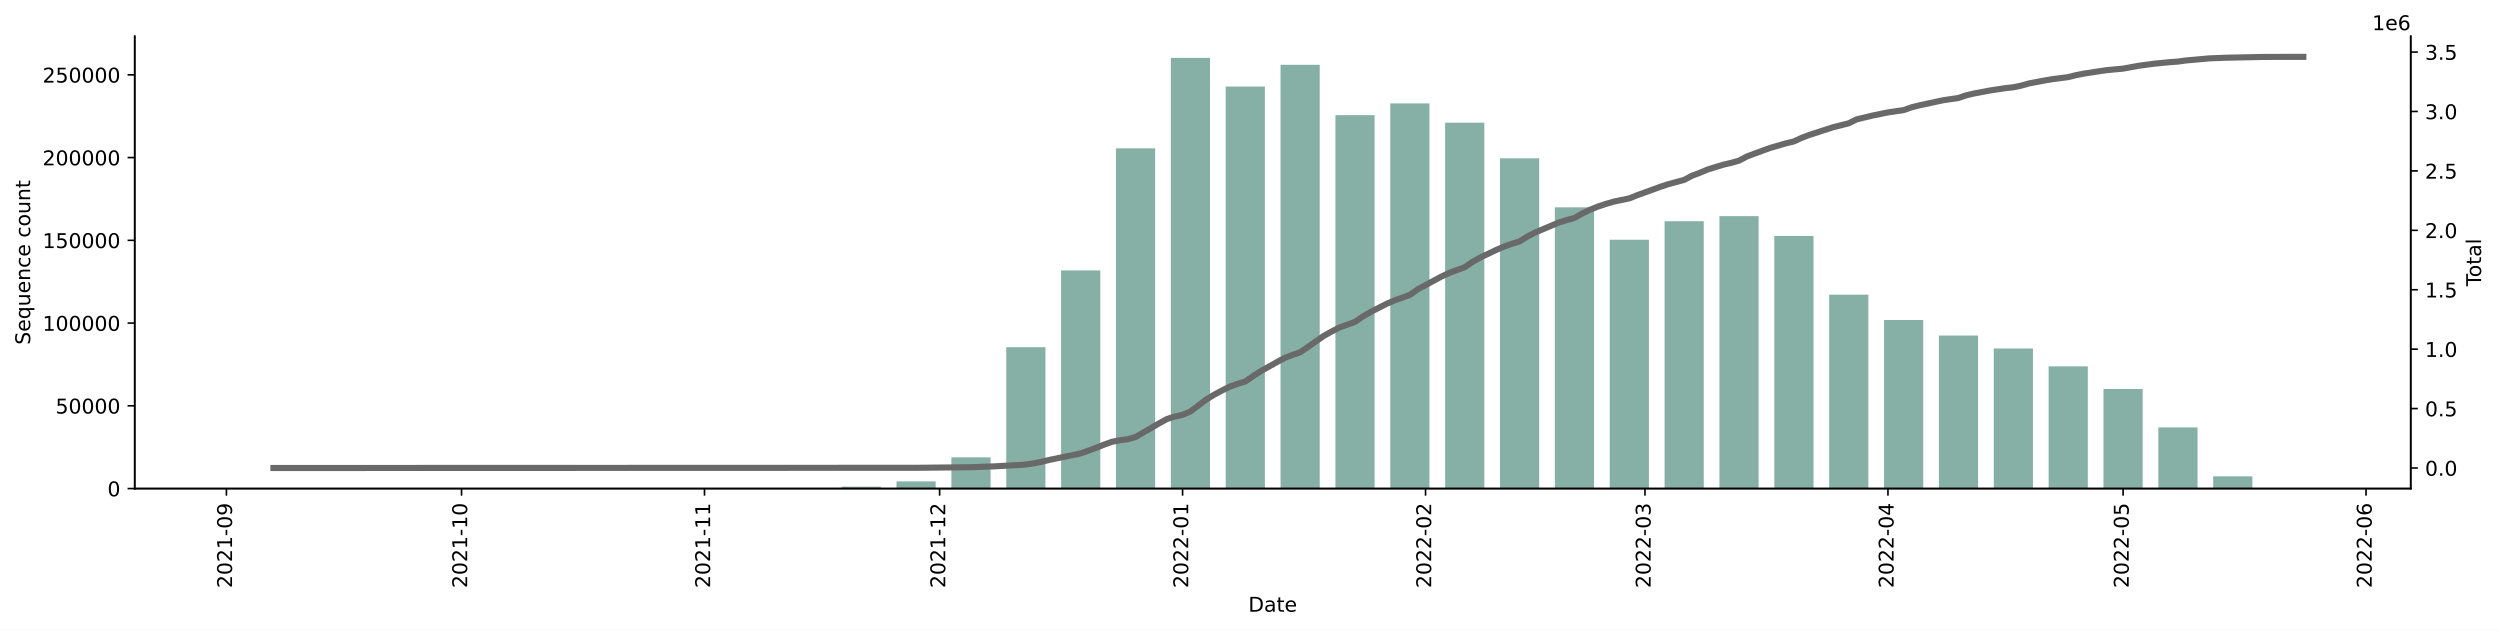
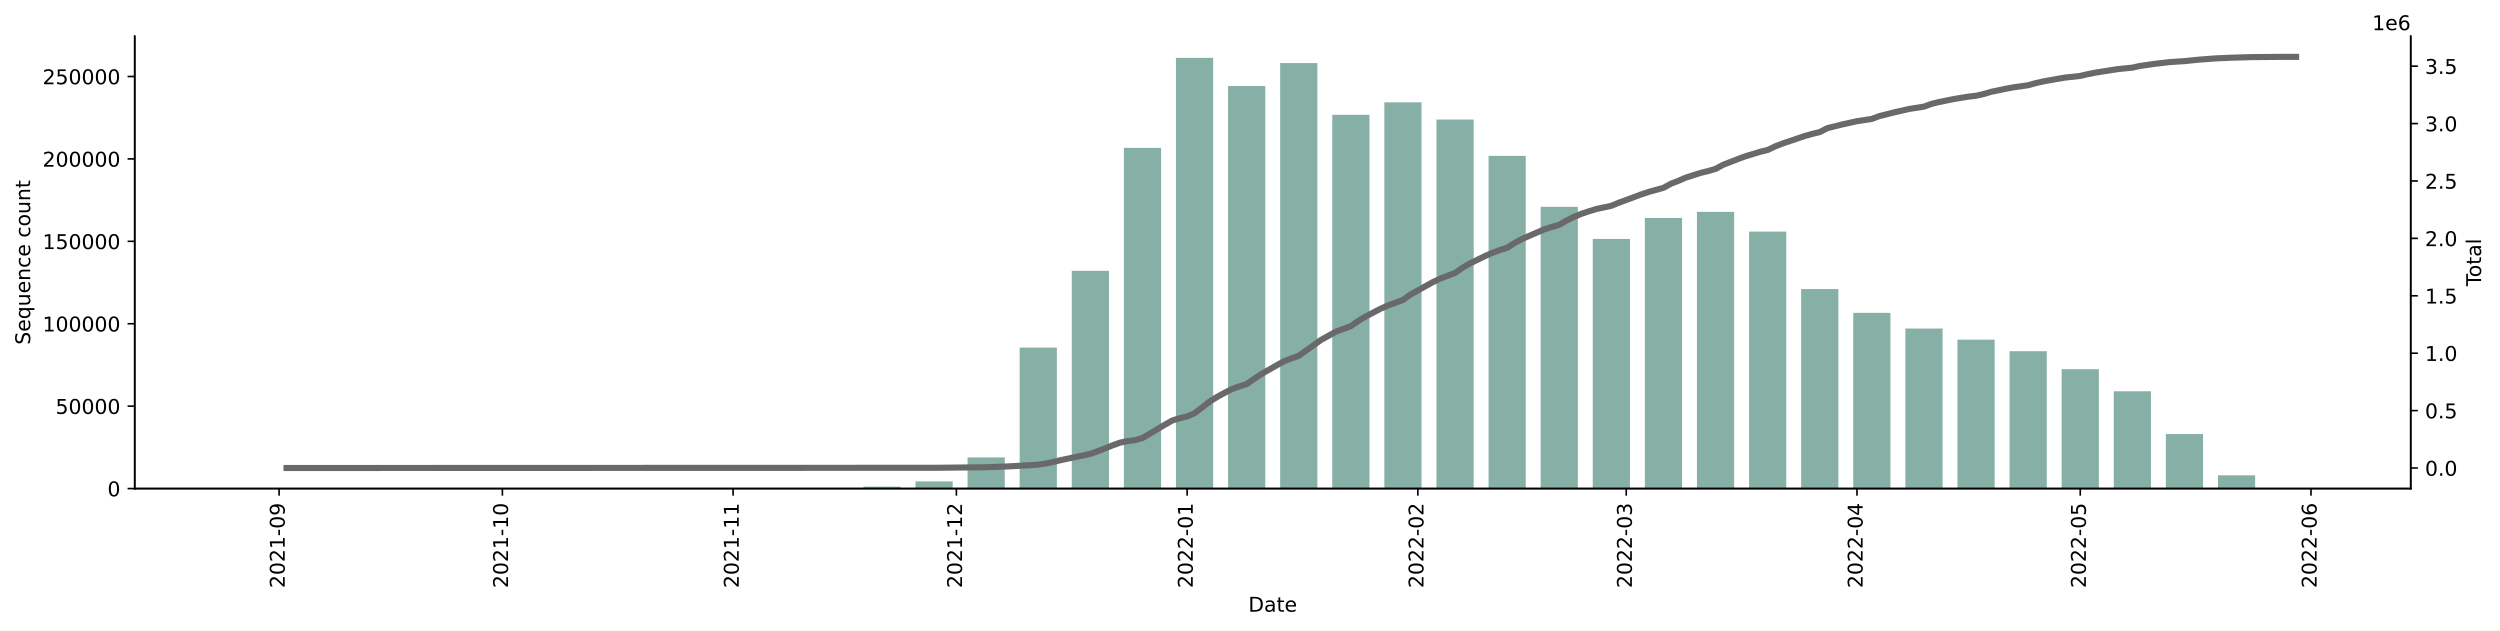
<svg xmlns="http://www.w3.org/2000/svg" xmlns:xlink="http://www.w3.org/1999/xlink" width="1225.834pt" height="309.219pt" viewBox="0 0 1225.834 309.219" version="1.1">
  <defs>
    <style type="text/css">*{stroke-linejoin: round; stroke-linecap: butt}</style>
  </defs>
  <g id="figure_1">
    <g id="patch_1">
      <path d="M 0 309.219  L 1225.834 309.219  L 1225.834 0  L 0 0  z " style="fill: #ffffff" />
    </g>
    <g id="axes_1">
      <g id="patch_2">
        <path d="M 66.053 239.558  L 1182.053 239.558  L 1182.053 17.798  L 66.053 17.798  z " style="fill: #ffffff" />
      </g>
      <g id="patch_3">
-         <path d="M 116.78 239.558  L 135.995 239.558  L 135.995 239.556  L 116.78 239.556  z " clip-path="url(#p77f3c1eb3a)" style="fill: #86b0a6" />
+         <path d="M 116.78 239.558  L 135.028 239.558  L 135.028 239.558  L 116.78 239.558  z " clip-path="url(#pc9164a2776)" style="fill: #86b0a6" />
      </g>
      <g id="patch_4">
-         <path d="M 143.681 239.558  L 162.896 239.558  L 162.896 239.556  L 143.681 239.556  z " clip-path="url(#p77f3c1eb3a)" style="fill: #86b0a6" />
+         <path d="M 142.327 239.558  L 160.574 239.558  L 160.574 239.555  L 142.327 239.555  z " clip-path="url(#pc9164a2776)" style="fill: #86b0a6" />
      </g>
      <g id="patch_5">
-         <path d="M 170.582 239.558  L 189.797 239.558  L 189.797 239.558  L 170.582 239.558  z " clip-path="url(#p77f3c1eb3a)" style="fill: #86b0a6" />
+         <path d="M 167.873 239.558  L 186.12 239.558  L 186.12 239.554  L 167.873 239.554  z " clip-path="url(#pc9164a2776)" style="fill: #86b0a6" />
      </g>
      <g id="patch_6">
-         <path d="M 197.483 239.558  L 216.698 239.558  L 216.698 239.534  L 197.483 239.534  z " clip-path="url(#p77f3c1eb3a)" style="fill: #86b0a6" />
+         <path d="M 193.419 239.558  L 211.666 239.558  L 211.666 239.557  L 193.419 239.557  z " clip-path="url(#pc9164a2776)" style="fill: #86b0a6" />
      </g>
      <g id="patch_7">
-         <path d="M 224.384 239.558  L 243.599 239.558  L 243.599 239.552  L 224.384 239.552  z " clip-path="url(#p77f3c1eb3a)" style="fill: #86b0a6" />
+         <path d="M 218.965 239.558  L 237.212 239.558  L 237.212 239.533  L 218.965 239.533  z " clip-path="url(#pc9164a2776)" style="fill: #86b0a6" />
      </g>
      <g id="patch_8">
-         <path d="M 251.285 239.558  L 270.499 239.558  L 270.499 239.55  L 251.285 239.55  z " clip-path="url(#p77f3c1eb3a)" style="fill: #86b0a6" />
+         <path d="M 244.511 239.558  L 262.758 239.558  L 262.758 239.551  L 244.511 239.551  z " clip-path="url(#pc9164a2776)" style="fill: #86b0a6" />
      </g>
      <g id="patch_9">
-         <path d="M 278.185 239.558  L 297.4 239.558  L 297.4 239.553  L 278.185 239.553  z " clip-path="url(#p77f3c1eb3a)" style="fill: #86b0a6" />
+         <path d="M 270.057 239.558  L 288.304 239.558  L 288.304 239.549  L 270.057 239.549  z " clip-path="url(#pc9164a2776)" style="fill: #86b0a6" />
      </g>
      <g id="patch_10">
-         <path d="M 305.086 239.558  L 324.301 239.558  L 324.301 239.549  L 305.086 239.549  z " clip-path="url(#p77f3c1eb3a)" style="fill: #86b0a6" />
+         <path d="M 295.603 239.558  L 313.85 239.558  L 313.85 239.551  L 295.603 239.551  z " clip-path="url(#pc9164a2776)" style="fill: #86b0a6" />
      </g>
      <g id="patch_11">
-         <path d="M 331.987 239.558  L 351.202 239.558  L 351.202 239.55  L 331.987 239.55  z " clip-path="url(#p77f3c1eb3a)" style="fill: #86b0a6" />
+         <path d="M 321.149 239.558  L 339.396 239.558  L 339.396 239.547  L 321.149 239.547  z " clip-path="url(#pc9164a2776)" style="fill: #86b0a6" />
      </g>
      <g id="patch_12">
-         <path d="M 358.888 239.558  L 378.103 239.558  L 378.103 239.53  L 358.888 239.53  z " clip-path="url(#p77f3c1eb3a)" style="fill: #86b0a6" />
+         <path d="M 346.695 239.558  L 364.943 239.558  L 364.943 239.548  L 346.695 239.548  z " clip-path="url(#pc9164a2776)" style="fill: #86b0a6" />
      </g>
      <g id="patch_13">
-         <path d="M 385.789 239.558  L 405.004 239.558  L 405.004 239.336  L 385.789 239.336  z " clip-path="url(#p77f3c1eb3a)" style="fill: #86b0a6" />
+         <path d="M 372.241 239.558  L 390.489 239.558  L 390.489 239.525  L 372.241 239.525  z " clip-path="url(#pc9164a2776)" style="fill: #86b0a6" />
      </g>
      <g id="patch_14">
-         <path d="M 412.689 239.558  L 431.904 239.558  L 431.904 238.638  L 412.689 238.638  z " clip-path="url(#p77f3c1eb3a)" style="fill: #86b0a6" />
+         <path d="M 397.788 239.558  L 416.035 239.558  L 416.035 239.331  L 397.788 239.331  z " clip-path="url(#pc9164a2776)" style="fill: #86b0a6" />
      </g>
      <g id="patch_15">
-         <path d="M 439.59 239.558  L 458.805 239.558  L 458.805 236.048  L 439.59 236.048  z " clip-path="url(#p77f3c1eb3a)" style="fill: #86b0a6" />
+         <path d="M 423.334 239.558  L 441.581 239.558  L 441.581 238.636  L 423.334 238.636  z " clip-path="url(#pc9164a2776)" style="fill: #86b0a6" />
      </g>
      <g id="patch_16">
-         <path d="M 466.491 239.558  L 485.706 239.558  L 485.706 224.25  L 466.491 224.25  z " clip-path="url(#p77f3c1eb3a)" style="fill: #86b0a6" />
+         <path d="M 448.88 239.558  L 467.127 239.558  L 467.127 236.039  L 448.88 236.039  z " clip-path="url(#pc9164a2776)" style="fill: #86b0a6" />
      </g>
      <g id="patch_17">
-         <path d="M 493.392 239.558  L 512.607 239.558  L 512.607 170.257  L 493.392 170.257  z " clip-path="url(#p77f3c1eb3a)" style="fill: #86b0a6" />
+         <path d="M 474.426 239.558  L 492.673 239.558  L 492.673 224.282  L 474.426 224.282  z " clip-path="url(#pc9164a2776)" style="fill: #86b0a6" />
      </g>
      <g id="patch_18">
-         <path d="M 520.293 239.558  L 539.508 239.558  L 539.508 132.583  L 520.293 132.583  z " clip-path="url(#p77f3c1eb3a)" style="fill: #86b0a6" />
+         <path d="M 499.972 239.558  L 518.219 239.558  L 518.219 170.431  L 499.972 170.431  z " clip-path="url(#pc9164a2776)" style="fill: #86b0a6" />
      </g>
      <g id="patch_19">
-         <path d="M 547.194 239.558  L 566.408 239.558  L 566.408 72.739  L 547.194 72.739  z " clip-path="url(#p77f3c1eb3a)" style="fill: #86b0a6" />
+         <path d="M 525.518 239.558  L 543.765 239.558  L 543.765 132.783  L 525.518 132.783  z " clip-path="url(#pc9164a2776)" style="fill: #86b0a6" />
      </g>
      <g id="patch_20">
-         <path d="M 574.094 239.558  L 593.309 239.558  L 593.309 28.358  L 574.094 28.358  z " clip-path="url(#p77f3c1eb3a)" style="fill: #86b0a6" />
+         <path d="M 551.064 239.558  L 569.311 239.558  L 569.311 72.494  L 551.064 72.494  z " clip-path="url(#pc9164a2776)" style="fill: #86b0a6" />
      </g>
      <g id="patch_21">
-         <path d="M 600.995 239.558  L 620.21 239.558  L 620.21 42.427  L 600.995 42.427  z " clip-path="url(#p77f3c1eb3a)" style="fill: #86b0a6" />
+         <path d="M 576.61 239.558  L 594.858 239.558  L 594.858 28.358  L 576.61 28.358  z " clip-path="url(#pc9164a2776)" style="fill: #86b0a6" />
      </g>
      <g id="patch_22">
-         <path d="M 627.896 239.558  L 647.111 239.558  L 647.111 31.768  L 627.896 31.768  z " clip-path="url(#p77f3c1eb3a)" style="fill: #86b0a6" />
+         <path d="M 602.156 239.558  L 620.404 239.558  L 620.404 42.191  L 602.156 42.191  z " clip-path="url(#pc9164a2776)" style="fill: #86b0a6" />
      </g>
      <g id="patch_23">
-         <path d="M 654.797 239.558  L 674.012 239.558  L 674.012 56.467  L 654.797 56.467  z " clip-path="url(#p77f3c1eb3a)" style="fill: #86b0a6" />
+         <path d="M 627.703 239.558  L 645.95 239.558  L 645.95 30.922  L 627.703 30.922  z " clip-path="url(#pc9164a2776)" style="fill: #86b0a6" />
      </g>
      <g id="patch_24">
-         <path d="M 681.698 239.558  L 700.913 239.558  L 700.913 50.694  L 681.698 50.694  z " clip-path="url(#p77f3c1eb3a)" style="fill: #86b0a6" />
+         <path d="M 653.249 239.558  L 671.496 239.558  L 671.496 56.303  L 653.249 56.303  z " clip-path="url(#pc9164a2776)" style="fill: #86b0a6" />
      </g>
      <g id="patch_25">
-         <path d="M 708.599 239.558  L 727.813 239.558  L 727.813 60.148  L 708.599 60.148  z " clip-path="url(#p77f3c1eb3a)" style="fill: #86b0a6" />
+         <path d="M 678.795 239.558  L 697.042 239.558  L 697.042 50.167  L 678.795 50.167  z " clip-path="url(#pc9164a2776)" style="fill: #86b0a6" />
      </g>
      <g id="patch_26">
-         <path d="M 735.499 239.558  L 754.714 239.558  L 754.714 77.631  L 735.499 77.631  z " clip-path="url(#p77f3c1eb3a)" style="fill: #86b0a6" />
+         <path d="M 704.341 239.558  L 722.588 239.558  L 722.588 58.603  L 704.341 58.603  z " clip-path="url(#pc9164a2776)" style="fill: #86b0a6" />
      </g>
      <g id="patch_27">
-         <path d="M 762.4 239.558  L 781.615 239.558  L 781.615 101.651  L 762.4 101.651  z " clip-path="url(#p77f3c1eb3a)" style="fill: #86b0a6" />
+         <path d="M 729.887 239.558  L 748.134 239.558  L 748.134 76.419  L 729.887 76.419  z " clip-path="url(#pc9164a2776)" style="fill: #86b0a6" />
      </g>
      <g id="patch_28">
-         <path d="M 789.301 239.558  L 808.516 239.558  L 808.516 117.566  L 789.301 117.566  z " clip-path="url(#p77f3c1eb3a)" style="fill: #86b0a6" />
+         <path d="M 755.433 239.558  L 773.68 239.558  L 773.68 101.411  L 755.433 101.411  z " clip-path="url(#pc9164a2776)" style="fill: #86b0a6" />
      </g>
      <g id="patch_29">
-         <path d="M 816.202 239.558  L 835.417 239.558  L 835.417 108.467  L 816.202 108.467  z " clip-path="url(#p77f3c1eb3a)" style="fill: #86b0a6" />
+         <path d="M 780.979 239.558  L 799.226 239.558  L 799.226 117.172  L 780.979 117.172  z " clip-path="url(#pc9164a2776)" style="fill: #86b0a6" />
      </g>
      <g id="patch_30">
-         <path d="M 843.103 239.558  L 862.318 239.558  L 862.318 105.971  L 843.103 105.971  z " clip-path="url(#p77f3c1eb3a)" style="fill: #86b0a6" />
+         <path d="M 806.525 239.558  L 824.773 239.558  L 824.773 106.863  L 806.525 106.863  z " clip-path="url(#pc9164a2776)" style="fill: #86b0a6" />
      </g>
      <g id="patch_31">
-         <path d="M 870.004 239.558  L 889.218 239.558  L 889.218 115.687  L 870.004 115.687  z " clip-path="url(#p77f3c1eb3a)" style="fill: #86b0a6" />
+         <path d="M 832.071 239.558  L 850.319 239.558  L 850.319 103.892  L 832.071 103.892  z " clip-path="url(#pc9164a2776)" style="fill: #86b0a6" />
      </g>
      <g id="patch_32">
-         <path d="M 896.904 239.558  L 916.119 239.558  L 916.119 144.492  L 896.904 144.492  z " clip-path="url(#p77f3c1eb3a)" style="fill: #86b0a6" />
+         <path d="M 857.618 239.558  L 875.865 239.558  L 875.865 113.57  L 857.618 113.57  z " clip-path="url(#pc9164a2776)" style="fill: #86b0a6" />
      </g>
      <g id="patch_33">
-         <path d="M 923.805 239.558  L 943.02 239.558  L 943.02 156.912  L 923.805 156.912  z " clip-path="url(#p77f3c1eb3a)" style="fill: #86b0a6" />
+         <path d="M 883.164 239.558  L 901.411 239.558  L 901.411 141.753  L 883.164 141.753  z " clip-path="url(#pc9164a2776)" style="fill: #86b0a6" />
      </g>
      <g id="patch_34">
-         <path d="M 950.706 239.558  L 969.921 239.558  L 969.921 164.523  L 950.706 164.523  z " clip-path="url(#p77f3c1eb3a)" style="fill: #86b0a6" />
+         <path d="M 908.71 239.558  L 926.957 239.558  L 926.957 153.403  L 908.71 153.403  z " clip-path="url(#pc9164a2776)" style="fill: #86b0a6" />
      </g>
      <g id="patch_35">
-         <path d="M 977.607 239.558  L 996.822 239.558  L 996.822 170.872  L 977.607 170.872  z " clip-path="url(#p77f3c1eb3a)" style="fill: #86b0a6" />
+         <path d="M 934.256 239.558  L 952.503 239.558  L 952.503 161.078  L 934.256 161.078  z " clip-path="url(#pc9164a2776)" style="fill: #86b0a6" />
      </g>
      <g id="patch_36">
-         <path d="M 1004.508 239.558  L 1023.723 239.558  L 1023.723 179.636  L 1004.508 179.636  z " clip-path="url(#p77f3c1eb3a)" style="fill: #86b0a6" />
+         <path d="M 959.802 239.558  L 978.049 239.558  L 978.049 166.566  L 959.802 166.566  z " clip-path="url(#pc9164a2776)" style="fill: #86b0a6" />
      </g>
      <g id="patch_37">
-         <path d="M 1031.408 239.558  L 1050.623 239.558  L 1050.623 190.742  L 1031.408 190.742  z " clip-path="url(#p77f3c1eb3a)" style="fill: #86b0a6" />
+         <path d="M 985.348 239.558  L 1003.595 239.558  L 1003.595 172.191  L 985.348 172.191  z " clip-path="url(#pc9164a2776)" style="fill: #86b0a6" />
      </g>
      <g id="patch_38">
-         <path d="M 1058.309 239.558  L 1077.524 239.558  L 1077.524 209.557  L 1058.309 209.557  z " clip-path="url(#p77f3c1eb3a)" style="fill: #86b0a6" />
+         <path d="M 1010.894 239.558  L 1029.141 239.558  L 1029.141 181.035  L 1010.894 181.035  z " clip-path="url(#pc9164a2776)" style="fill: #86b0a6" />
      </g>
      <g id="patch_39">
-         <path d="M 1085.21 239.558  L 1104.425 239.558  L 1104.425 233.551  L 1085.21 233.551  z " clip-path="url(#p77f3c1eb3a)" style="fill: #86b0a6" />
+         <path d="M 1036.44 239.558  L 1054.688 239.558  L 1054.688 191.843  L 1036.44 191.843  z " clip-path="url(#pc9164a2776)" style="fill: #86b0a6" />
      </g>
      <g id="patch_40">
-         <path d="M 1112.111 239.558  L 1131.326 239.558  L 1131.326 239.488  L 1112.111 239.488  z " clip-path="url(#p77f3c1eb3a)" style="fill: #86b0a6" />
+         <path d="M 1061.986 239.558  L 1080.234 239.558  L 1080.234 212.85  L 1061.986 212.85  z " clip-path="url(#pc9164a2776)" style="fill: #86b0a6" />
+       </g>
+       <g id="patch_41">
+         <path d="M 1087.533 239.558  L 1105.78 239.558  L 1105.78 233.069  L 1087.533 233.069  z " clip-path="url(#pc9164a2776)" style="fill: #86b0a6" />
+       </g>
+       <g id="patch_42">
+         <path d="M 1113.079 239.558  L 1131.326 239.558  L 1131.326 239.495  L 1113.079 239.495  z " clip-path="url(#pc9164a2776)" style="fill: #86b0a6" />
      </g>
      <g id="matplotlib.axis_1">
        <g id="xtick_1">
          <g id="line2d_1">
            <defs>
-               <path id="m1b3a800f97" d="M 0 0  L 0 3.5  " style="stroke: #000000; stroke-width: 0.8" />
+               <path id="mad1e5b3698" d="M 0 0  L 0 3.5  " style="stroke: #000000; stroke-width: 0.8" />
            </defs>
            <g>
-               <use xlink:href="#m1b3a800f97" x="111.016" y="239.558" style="stroke: #000000; stroke-width: 0.8" />
+               <use xlink:href="#mad1e5b3698" x="136.852" y="239.558" style="stroke: #000000; stroke-width: 0.8" />
            </g>
          </g>
          <g id="text_1">
-             <g transform="translate(113.7753 288.3413)rotate(-90)scale(0.1 -0.1)">
+             <g transform="translate(139.6117 288.3413)rotate(-90)scale(0.1 -0.1)">
              <defs>
                <path id="DejaVuSans-32" d="M 1228 531  L 3431 531  L 3431 0  L 469 0  L 469 531  Q 828 903 1448 1529  Q 2069 2156 2228 2338  Q 2531 2678 2651 2914  Q 2772 3150 2772 3378  Q 2772 3750 2511 3984  Q 2250 4219 1831 4219  Q 1534 4219 1204 4116  Q 875 4013 500 3803  L 500 4441  Q 881 4594 1212 4672  Q 1544 4750 1819 4750  Q 2544 4750 2975 4387  Q 3406 4025 3406 3419  Q 3406 3131 3298 2873  Q 3191 2616 2906 2266  Q 2828 2175 2409 1742  Q 1991 1309 1228 531  z " transform="scale(0.015625)" />
                <path id="DejaVuSans-30" d="M 2034 4250  Q 1547 4250 1301 3770  Q 1056 3291 1056 2328  Q 1056 1369 1301 889  Q 1547 409 2034 409  Q 2525 409 2770 889  Q 3016 1369 3016 2328  Q 3016 3291 2770 3770  Q 2525 4250 2034 4250  z M 2034 4750  Q 2819 4750 3233 4129  Q 3647 3509 3647 2328  Q 3647 1150 3233 529  Q 2819 -91 2034 -91  Q 1250 -91 836 529  Q 422 1150 422 2328  Q 422 3509 836 4129  Q 1250 4750 2034 4750  z " transform="scale(0.015625)" />
                <path id="DejaVuSans-31" d="M 794 531  L 1825 531  L 1825 4091  L 703 3866  L 703 4441  L 1819 4666  L 2450 4666  L 2450 531  L 3481 531  L 3481 0  L 794 0  L 794 531  z " transform="scale(0.015625)" />
                <path id="DejaVuSans-2d" d="M 313 2009  L 1997 2009  L 1997 1497  L 313 1497  L 313 2009  z " transform="scale(0.015625)" />
                <path id="DejaVuSans-39" d="M 703 97  L 703 672  Q 941 559 1184 500  Q 1428 441 1663 441  Q 2288 441 2617 861  Q 2947 1281 2994 2138  Q 2813 1869 2534 1725  Q 2256 1581 1919 1581  Q 1219 1581 811 2004  Q 403 2428 403 3163  Q 403 3881 828 4315  Q 1253 4750 1959 4750  Q 2769 4750 3195 4129  Q 3622 3509 3622 2328  Q 3622 1225 3098 567  Q 2575 -91 1691 -91  Q 1453 -91 1209 -44  Q 966 3 703 97  z M 1959 2075  Q 2384 2075 2632 2365  Q 2881 2656 2881 3163  Q 2881 3666 2632 3958  Q 2384 4250 1959 4250  Q 1534 4250 1286 3958  Q 1038 3666 1038 3163  Q 1038 2656 1286 2365  Q 1534 2075 1959 2075  z " transform="scale(0.015625)" />
              </defs>
              <use xlink:href="#DejaVuSans-32" />
              <use xlink:href="#DejaVuSans-30" x="63.623" />
              <use xlink:href="#DejaVuSans-32" x="127.246" />
              <use xlink:href="#DejaVuSans-31" x="190.869" />
              <use xlink:href="#DejaVuSans-2d" x="254.492" />
              <use xlink:href="#DejaVuSans-30" x="290.576" />
              <use xlink:href="#DejaVuSans-39" x="354.199" />
            </g>
          </g>
        </g>
        <g id="xtick_2">
          <g id="line2d_2">
            <g>
-               <use xlink:href="#m1b3a800f97" x="226.305" y="239.558" style="stroke: #000000; stroke-width: 0.8" />
+               <use xlink:href="#mad1e5b3698" x="246.336" y="239.558" style="stroke: #000000; stroke-width: 0.8" />
            </g>
          </g>
          <g id="text_2">
-             <g transform="translate(229.0646 288.3413)rotate(-90)scale(0.1 -0.1)">
+             <g transform="translate(249.095 288.3413)rotate(-90)scale(0.1 -0.1)">
              <use xlink:href="#DejaVuSans-32" />
              <use xlink:href="#DejaVuSans-30" x="63.623" />
              <use xlink:href="#DejaVuSans-32" x="127.246" />
              <use xlink:href="#DejaVuSans-31" x="190.869" />
              <use xlink:href="#DejaVuSans-2d" x="254.492" />
              <use xlink:href="#DejaVuSans-31" x="290.576" />
              <use xlink:href="#DejaVuSans-30" x="354.199" />
            </g>
          </g>
        </g>
        <g id="xtick_3">
          <g id="line2d_3">
            <g>
-               <use xlink:href="#m1b3a800f97" x="345.437" y="239.558" style="stroke: #000000; stroke-width: 0.8" />
+               <use xlink:href="#mad1e5b3698" x="359.468" y="239.558" style="stroke: #000000; stroke-width: 0.8" />
            </g>
          </g>
          <g id="text_3">
-             <g transform="translate(348.1968 288.3413)rotate(-90)scale(0.1 -0.1)">
+             <g transform="translate(362.2278 288.3413)rotate(-90)scale(0.1 -0.1)">
              <use xlink:href="#DejaVuSans-32" />
              <use xlink:href="#DejaVuSans-30" x="63.623" />
              <use xlink:href="#DejaVuSans-32" x="127.246" />
              <use xlink:href="#DejaVuSans-31" x="190.869" />
              <use xlink:href="#DejaVuSans-2d" x="254.492" />
              <use xlink:href="#DejaVuSans-31" x="290.576" />
              <use xlink:href="#DejaVuSans-31" x="354.199" />
            </g>
          </g>
        </g>
        <g id="xtick_4">
          <g id="line2d_4">
            <g>
-               <use xlink:href="#m1b3a800f97" x="460.727" y="239.558" style="stroke: #000000; stroke-width: 0.8" />
+               <use xlink:href="#mad1e5b3698" x="468.952" y="239.558" style="stroke: #000000; stroke-width: 0.8" />
            </g>
          </g>
          <g id="text_4">
-             <g transform="translate(463.4861 288.3413)rotate(-90)scale(0.1 -0.1)">
+             <g transform="translate(471.7111 288.3413)rotate(-90)scale(0.1 -0.1)">
              <use xlink:href="#DejaVuSans-32" />
              <use xlink:href="#DejaVuSans-30" x="63.623" />
              <use xlink:href="#DejaVuSans-32" x="127.246" />
              <use xlink:href="#DejaVuSans-31" x="190.869" />
              <use xlink:href="#DejaVuSans-2d" x="254.492" />
              <use xlink:href="#DejaVuSans-31" x="290.576" />
              <use xlink:href="#DejaVuSans-32" x="354.199" />
            </g>
          </g>
        </g>
        <g id="xtick_5">
          <g id="line2d_5">
            <g>
-               <use xlink:href="#m1b3a800f97" x="579.859" y="239.558" style="stroke: #000000; stroke-width: 0.8" />
+               <use xlink:href="#mad1e5b3698" x="582.085" y="239.558" style="stroke: #000000; stroke-width: 0.8" />
            </g>
          </g>
          <g id="text_5">
-             <g transform="translate(582.6183 288.3413)rotate(-90)scale(0.1 -0.1)">
+             <g transform="translate(584.8439 288.3413)rotate(-90)scale(0.1 -0.1)">
              <use xlink:href="#DejaVuSans-32" />
              <use xlink:href="#DejaVuSans-30" x="63.623" />
              <use xlink:href="#DejaVuSans-32" x="127.246" />
              <use xlink:href="#DejaVuSans-32" x="190.869" />
              <use xlink:href="#DejaVuSans-2d" x="254.492" />
              <use xlink:href="#DejaVuSans-30" x="290.576" />
              <use xlink:href="#DejaVuSans-31" x="354.199" />
            </g>
          </g>
        </g>
        <g id="xtick_6">
          <g id="line2d_6">
            <g>
-               <use xlink:href="#m1b3a800f97" x="698.991" y="239.558" style="stroke: #000000; stroke-width: 0.8" />
+               <use xlink:href="#mad1e5b3698" x="695.217" y="239.558" style="stroke: #000000; stroke-width: 0.8" />
            </g>
          </g>
          <g id="text_6">
-             <g transform="translate(701.7505 288.3413)rotate(-90)scale(0.1 -0.1)">
+             <g transform="translate(697.9767 288.3413)rotate(-90)scale(0.1 -0.1)">
              <use xlink:href="#DejaVuSans-32" />
              <use xlink:href="#DejaVuSans-30" x="63.623" />
              <use xlink:href="#DejaVuSans-32" x="127.246" />
              <use xlink:href="#DejaVuSans-32" x="190.869" />
              <use xlink:href="#DejaVuSans-2d" x="254.492" />
              <use xlink:href="#DejaVuSans-30" x="290.576" />
              <use xlink:href="#DejaVuSans-32" x="354.199" />
            </g>
          </g>
        </g>
        <g id="xtick_7">
          <g id="line2d_7">
            <g>
-               <use xlink:href="#m1b3a800f97" x="806.594" y="239.558" style="stroke: #000000; stroke-width: 0.8" />
+               <use xlink:href="#mad1e5b3698" x="797.402" y="239.558" style="stroke: #000000; stroke-width: 0.8" />
            </g>
          </g>
          <g id="text_7">
-             <g transform="translate(809.3538 288.3413)rotate(-90)scale(0.1 -0.1)">
+             <g transform="translate(800.1611 288.3413)rotate(-90)scale(0.1 -0.1)">
              <defs>
                <path id="DejaVuSans-33" d="M 2597 2516  Q 3050 2419 3304 2112  Q 3559 1806 3559 1356  Q 3559 666 3084 287  Q 2609 -91 1734 -91  Q 1441 -91 1130 -33  Q 819 25 488 141  L 488 750  Q 750 597 1062 519  Q 1375 441 1716 441  Q 2309 441 2620 675  Q 2931 909 2931 1356  Q 2931 1769 2642 2001  Q 2353 2234 1838 2234  L 1294 2234  L 1294 2753  L 1863 2753  Q 2328 2753 2575 2939  Q 2822 3125 2822 3475  Q 2822 3834 2567 4026  Q 2313 4219 1838 4219  Q 1578 4219 1281 4162  Q 984 4106 628 3988  L 628 4550  Q 988 4650 1302 4700  Q 1616 4750 1894 4750  Q 2613 4750 3031 4423  Q 3450 4097 3450 3541  Q 3450 3153 3228 2886  Q 3006 2619 2597 2516  z " transform="scale(0.015625)" />
              </defs>
              <use xlink:href="#DejaVuSans-32" />
              <use xlink:href="#DejaVuSans-30" x="63.623" />
              <use xlink:href="#DejaVuSans-32" x="127.246" />
              <use xlink:href="#DejaVuSans-32" x="190.869" />
              <use xlink:href="#DejaVuSans-2d" x="254.492" />
              <use xlink:href="#DejaVuSans-30" x="290.576" />
              <use xlink:href="#DejaVuSans-33" x="354.199" />
            </g>
          </g>
        </g>
        <g id="xtick_8">
          <g id="line2d_8">
            <g>
-               <use xlink:href="#m1b3a800f97" x="925.727" y="239.558" style="stroke: #000000; stroke-width: 0.8" />
+               <use xlink:href="#mad1e5b3698" x="910.534" y="239.558" style="stroke: #000000; stroke-width: 0.8" />
            </g>
          </g>
          <g id="text_8">
-             <g transform="translate(928.4861 288.3413)rotate(-90)scale(0.1 -0.1)">
+             <g transform="translate(913.2939 288.3413)rotate(-90)scale(0.1 -0.1)">
              <defs>
                <path id="DejaVuSans-34" d="M 2419 4116  L 825 1625  L 2419 1625  L 2419 4116  z M 2253 4666  L 3047 4666  L 3047 1625  L 3713 1625  L 3713 1100  L 3047 1100  L 3047 0  L 2419 0  L 2419 1100  L 313 1100  L 313 1709  L 2253 4666  z " transform="scale(0.015625)" />
              </defs>
              <use xlink:href="#DejaVuSans-32" />
              <use xlink:href="#DejaVuSans-30" x="63.623" />
              <use xlink:href="#DejaVuSans-32" x="127.246" />
              <use xlink:href="#DejaVuSans-32" x="190.869" />
              <use xlink:href="#DejaVuSans-2d" x="254.492" />
              <use xlink:href="#DejaVuSans-30" x="290.576" />
              <use xlink:href="#DejaVuSans-34" x="354.199" />
            </g>
          </g>
        </g>
        <g id="xtick_9">
          <g id="line2d_9">
            <g>
-               <use xlink:href="#m1b3a800f97" x="1041.016" y="239.558" style="stroke: #000000; stroke-width: 0.8" />
+               <use xlink:href="#mad1e5b3698" x="1020.018" y="239.558" style="stroke: #000000; stroke-width: 0.8" />
            </g>
          </g>
          <g id="text_9">
-             <g transform="translate(1043.775 288.3413)rotate(-90)scale(0.1 -0.1)">
+             <g transform="translate(1022.777 288.3413)rotate(-90)scale(0.1 -0.1)">
              <defs>
                <path id="DejaVuSans-35" d="M 691 4666  L 3169 4666  L 3169 4134  L 1269 4134  L 1269 2991  Q 1406 3038 1543 3061  Q 1681 3084 1819 3084  Q 2600 3084 3056 2656  Q 3513 2228 3513 1497  Q 3513 744 3044 326  Q 2575 -91 1722 -91  Q 1428 -91 1123 -41  Q 819 9 494 109  L 494 744  Q 775 591 1075 516  Q 1375 441 1709 441  Q 2250 441 2565 725  Q 2881 1009 2881 1497  Q 2881 1984 2565 2268  Q 2250 2553 1709 2553  Q 1456 2553 1204 2497  Q 953 2441 691 2322  L 691 4666  z " transform="scale(0.015625)" />
              </defs>
              <use xlink:href="#DejaVuSans-32" />
              <use xlink:href="#DejaVuSans-30" x="63.623" />
              <use xlink:href="#DejaVuSans-32" x="127.246" />
              <use xlink:href="#DejaVuSans-32" x="190.869" />
              <use xlink:href="#DejaVuSans-2d" x="254.492" />
              <use xlink:href="#DejaVuSans-30" x="290.576" />
              <use xlink:href="#DejaVuSans-35" x="354.199" />
            </g>
          </g>
        </g>
        <g id="xtick_10">
          <g id="line2d_10">
            <g>
-               <use xlink:href="#m1b3a800f97" x="1160.148" y="239.558" style="stroke: #000000; stroke-width: 0.8" />
+               <use xlink:href="#mad1e5b3698" x="1133.151" y="239.558" style="stroke: #000000; stroke-width: 0.8" />
            </g>
          </g>
          <g id="text_10">
-             <g transform="translate(1162.908 288.3413)rotate(-90)scale(0.1 -0.1)">
+             <g transform="translate(1135.91 288.3413)rotate(-90)scale(0.1 -0.1)">
              <defs>
                <path id="DejaVuSans-36" d="M 2113 2584  Q 1688 2584 1439 2293  Q 1191 2003 1191 1497  Q 1191 994 1439 701  Q 1688 409 2113 409  Q 2538 409 2786 701  Q 3034 994 3034 1497  Q 3034 2003 2786 2293  Q 2538 2584 2113 2584  z M 3366 4563  L 3366 3988  Q 3128 4100 2886 4159  Q 2644 4219 2406 4219  Q 1781 4219 1451 3797  Q 1122 3375 1075 2522  Q 1259 2794 1537 2939  Q 1816 3084 2150 3084  Q 2853 3084 3261 2657  Q 3669 2231 3669 1497  Q 3669 778 3244 343  Q 2819 -91 2113 -91  Q 1303 -91 875 529  Q 447 1150 447 2328  Q 447 3434 972 4092  Q 1497 4750 2381 4750  Q 2619 4750 2861 4703  Q 3103 4656 3366 4563  z " transform="scale(0.015625)" />
              </defs>
              <use xlink:href="#DejaVuSans-32" />
              <use xlink:href="#DejaVuSans-30" x="63.623" />
              <use xlink:href="#DejaVuSans-32" x="127.246" />
              <use xlink:href="#DejaVuSans-32" x="190.869" />
              <use xlink:href="#DejaVuSans-2d" x="254.492" />
              <use xlink:href="#DejaVuSans-30" x="290.576" />
              <use xlink:href="#DejaVuSans-36" x="354.199" />
            </g>
          </g>
        </g>
        <g id="text_11">
          <g transform="translate(612.1023 299.9397)scale(0.1 -0.1)">
            <defs>
              <path id="DejaVuSans-44" d="M 1259 4147  L 1259 519  L 2022 519  Q 2988 519 3436 956  Q 3884 1394 3884 2338  Q 3884 3275 3436 3711  Q 2988 4147 2022 4147  L 1259 4147  z M 628 4666  L 1925 4666  Q 3281 4666 3915 4102  Q 4550 3538 4550 2338  Q 4550 1131 3912 565  Q 3275 0 1925 0  L 628 0  L 628 4666  z " transform="scale(0.015625)" />
              <path id="DejaVuSans-61" d="M 2194 1759  Q 1497 1759 1228 1600  Q 959 1441 959 1056  Q 959 750 1161 570  Q 1363 391 1709 391  Q 2188 391 2477 730  Q 2766 1069 2766 1631  L 2766 1759  L 2194 1759  z M 3341 1997  L 3341 0  L 2766 0  L 2766 531  Q 2569 213 2275 61  Q 1981 -91 1556 -91  Q 1019 -91 701 211  Q 384 513 384 1019  Q 384 1609 779 1909  Q 1175 2209 1959 2209  L 2766 2209  L 2766 2266  Q 2766 2663 2505 2880  Q 2244 3097 1772 3097  Q 1472 3097 1187 3025  Q 903 2953 641 2809  L 641 3341  Q 956 3463 1253 3523  Q 1550 3584 1831 3584  Q 2591 3584 2966 3190  Q 3341 2797 3341 1997  z " transform="scale(0.015625)" />
              <path id="DejaVuSans-74" d="M 1172 4494  L 1172 3500  L 2356 3500  L 2356 3053  L 1172 3053  L 1172 1153  Q 1172 725 1289 603  Q 1406 481 1766 481  L 2356 481  L 2356 0  L 1766 0  Q 1100 0 847 248  Q 594 497 594 1153  L 594 3053  L 172 3053  L 172 3500  L 594 3500  L 594 4494  L 1172 4494  z " transform="scale(0.015625)" />
              <path id="DejaVuSans-65" d="M 3597 1894  L 3597 1613  L 953 1613  Q 991 1019 1311 708  Q 1631 397 2203 397  Q 2534 397 2845 478  Q 3156 559 3463 722  L 3463 178  Q 3153 47 2828 -22  Q 2503 -91 2169 -91  Q 1331 -91 842 396  Q 353 884 353 1716  Q 353 2575 817 3079  Q 1281 3584 2069 3584  Q 2775 3584 3186 3129  Q 3597 2675 3597 1894  z M 3022 2063  Q 3016 2534 2758 2815  Q 2500 3097 2075 3097  Q 1594 3097 1305 2825  Q 1016 2553 972 2059  L 3022 2063  z " transform="scale(0.015625)" />
            </defs>
            <use xlink:href="#DejaVuSans-44" />
            <use xlink:href="#DejaVuSans-61" x="77.002" />
            <use xlink:href="#DejaVuSans-74" x="138.281" />
            <use xlink:href="#DejaVuSans-65" x="177.49" />
          </g>
        </g>
      </g>
      <g id="matplotlib.axis_2">
        <g id="ytick_1">
          <g id="line2d_11">
            <defs>
-               <path id="m1106f28831" d="M 0 0  L -3.5 0  " style="stroke: #000000; stroke-width: 0.8" />
+               <path id="m4469708a8b" d="M 0 0  L -3.5 0  " style="stroke: #000000; stroke-width: 0.8" />
            </defs>
            <g>
-               <use xlink:href="#m1106f28831" x="66.053" y="239.558" style="stroke: #000000; stroke-width: 0.8" />
+               <use xlink:href="#m4469708a8b" x="66.053" y="239.558" style="stroke: #000000; stroke-width: 0.8" />
            </g>
          </g>
          <g id="text_12">
            <g transform="translate(52.69062 243.3577)scale(0.1 -0.1)">
              <use xlink:href="#DejaVuSans-30" />
            </g>
          </g>
        </g>
        <g id="ytick_2">
          <g id="line2d_12">
            <g>
-               <use xlink:href="#m1106f28831" x="66.053" y="198.986" style="stroke: #000000; stroke-width: 0.8" />
+               <use xlink:href="#m4469708a8b" x="66.053" y="199.149" style="stroke: #000000; stroke-width: 0.8" />
            </g>
          </g>
          <g id="text_13">
-             <g transform="translate(27.24063 202.785)scale(0.1 -0.1)">
+             <g transform="translate(27.24063 202.9484)scale(0.1 -0.1)">
              <use xlink:href="#DejaVuSans-35" />
              <use xlink:href="#DejaVuSans-30" x="63.623" />
              <use xlink:href="#DejaVuSans-30" x="127.246" />
              <use xlink:href="#DejaVuSans-30" x="190.869" />
              <use xlink:href="#DejaVuSans-30" x="254.492" />
            </g>
          </g>
        </g>
        <g id="ytick_3">
          <g id="line2d_13">
            <g>
-               <use xlink:href="#m1106f28831" x="66.053" y="158.413" style="stroke: #000000; stroke-width: 0.8" />
+               <use xlink:href="#m4469708a8b" x="66.053" y="158.74" style="stroke: #000000; stroke-width: 0.8" />
            </g>
          </g>
          <g id="text_14">
-             <g transform="translate(20.87813 162.2124)scale(0.1 -0.1)">
+             <g transform="translate(20.87813 162.5391)scale(0.1 -0.1)">
              <use xlink:href="#DejaVuSans-31" />
              <use xlink:href="#DejaVuSans-30" x="63.623" />
              <use xlink:href="#DejaVuSans-30" x="127.246" />
              <use xlink:href="#DejaVuSans-30" x="190.869" />
              <use xlink:href="#DejaVuSans-30" x="254.492" />
              <use xlink:href="#DejaVuSans-30" x="318.115" />
            </g>
          </g>
        </g>
        <g id="ytick_4">
          <g id="line2d_14">
            <g>
-               <use xlink:href="#m1106f28831" x="66.053" y="117.841" style="stroke: #000000; stroke-width: 0.8" />
+               <use xlink:href="#m4469708a8b" x="66.053" y="118.331" style="stroke: #000000; stroke-width: 0.8" />
            </g>
          </g>
          <g id="text_15">
-             <g transform="translate(20.87813 121.6398)scale(0.1 -0.1)">
+             <g transform="translate(20.87813 122.1298)scale(0.1 -0.1)">
              <use xlink:href="#DejaVuSans-31" />
              <use xlink:href="#DejaVuSans-35" x="63.623" />
              <use xlink:href="#DejaVuSans-30" x="127.246" />
              <use xlink:href="#DejaVuSans-30" x="190.869" />
              <use xlink:href="#DejaVuSans-30" x="254.492" />
              <use xlink:href="#DejaVuSans-30" x="318.115" />
            </g>
          </g>
        </g>
        <g id="ytick_5">
          <g id="line2d_15">
            <g>
-               <use xlink:href="#m1106f28831" x="66.053" y="77.268" style="stroke: #000000; stroke-width: 0.8" />
+               <use xlink:href="#m4469708a8b" x="66.053" y="77.921" style="stroke: #000000; stroke-width: 0.8" />
            </g>
          </g>
          <g id="text_16">
-             <g transform="translate(20.87813 81.06715)scale(0.1 -0.1)">
+             <g transform="translate(20.87813 81.72047)scale(0.1 -0.1)">
              <use xlink:href="#DejaVuSans-32" />
              <use xlink:href="#DejaVuSans-30" x="63.623" />
              <use xlink:href="#DejaVuSans-30" x="127.246" />
              <use xlink:href="#DejaVuSans-30" x="190.869" />
              <use xlink:href="#DejaVuSans-30" x="254.492" />
              <use xlink:href="#DejaVuSans-30" x="318.115" />
            </g>
          </g>
        </g>
        <g id="ytick_6">
          <g id="line2d_16">
            <g>
-               <use xlink:href="#m1106f28831" x="66.053" y="36.695" style="stroke: #000000; stroke-width: 0.8" />
+               <use xlink:href="#m4469708a8b" x="66.053" y="37.512" style="stroke: #000000; stroke-width: 0.8" />
            </g>
          </g>
          <g id="text_17">
-             <g transform="translate(20.87813 40.49452)scale(0.1 -0.1)">
+             <g transform="translate(20.87813 41.31117)scale(0.1 -0.1)">
              <use xlink:href="#DejaVuSans-32" />
              <use xlink:href="#DejaVuSans-35" x="63.623" />
              <use xlink:href="#DejaVuSans-30" x="127.246" />
              <use xlink:href="#DejaVuSans-30" x="190.869" />
              <use xlink:href="#DejaVuSans-30" x="254.492" />
              <use xlink:href="#DejaVuSans-30" x="318.115" />
            </g>
          </g>
        </g>
        <g id="text_18">
          <g transform="translate(14.79844 169.0386)rotate(-90)scale(0.1 -0.1)">
            <defs>
              <path id="DejaVuSans-53" d="M 3425 4513  L 3425 3897  Q 3066 4069 2747 4153  Q 2428 4238 2131 4238  Q 1616 4238 1336 4038  Q 1056 3838 1056 3469  Q 1056 3159 1242 3001  Q 1428 2844 1947 2747  L 2328 2669  Q 3034 2534 3370 2195  Q 3706 1856 3706 1288  Q 3706 609 3251 259  Q 2797 -91 1919 -91  Q 1588 -91 1214 -16  Q 841 59 441 206  L 441 856  Q 825 641 1194 531  Q 1563 422 1919 422  Q 2459 422 2753 634  Q 3047 847 3047 1241  Q 3047 1584 2836 1778  Q 2625 1972 2144 2069  L 1759 2144  Q 1053 2284 737 2584  Q 422 2884 422 3419  Q 422 4038 858 4394  Q 1294 4750 2059 4750  Q 2388 4750 2728 4690  Q 3069 4631 3425 4513  z " transform="scale(0.015625)" />
              <path id="DejaVuSans-71" d="M 947 1747  Q 947 1113 1208 752  Q 1469 391 1925 391  Q 2381 391 2643 752  Q 2906 1113 2906 1747  Q 2906 2381 2643 2742  Q 2381 3103 1925 3103  Q 1469 3103 1208 2742  Q 947 2381 947 1747  z M 2906 525  Q 2725 213 2448 61  Q 2172 -91 1784 -91  Q 1150 -91 751 415  Q 353 922 353 1747  Q 353 2572 751 3078  Q 1150 3584 1784 3584  Q 2172 3584 2448 3432  Q 2725 3281 2906 2969  L 2906 3500  L 3481 3500  L 3481 -1331  L 2906 -1331  L 2906 525  z " transform="scale(0.015625)" />
              <path id="DejaVuSans-75" d="M 544 1381  L 544 3500  L 1119 3500  L 1119 1403  Q 1119 906 1312 657  Q 1506 409 1894 409  Q 2359 409 2629 706  Q 2900 1003 2900 1516  L 2900 3500  L 3475 3500  L 3475 0  L 2900 0  L 2900 538  Q 2691 219 2414 64  Q 2138 -91 1772 -91  Q 1169 -91 856 284  Q 544 659 544 1381  z M 1991 3584  L 1991 3584  z " transform="scale(0.015625)" />
              <path id="DejaVuSans-6e" d="M 3513 2113  L 3513 0  L 2938 0  L 2938 2094  Q 2938 2591 2744 2837  Q 2550 3084 2163 3084  Q 1697 3084 1428 2787  Q 1159 2491 1159 1978  L 1159 0  L 581 0  L 581 3500  L 1159 3500  L 1159 2956  Q 1366 3272 1645 3428  Q 1925 3584 2291 3584  Q 2894 3584 3203 3211  Q 3513 2838 3513 2113  z " transform="scale(0.015625)" />
              <path id="DejaVuSans-63" d="M 3122 3366  L 3122 2828  Q 2878 2963 2633 3030  Q 2388 3097 2138 3097  Q 1578 3097 1268 2742  Q 959 2388 959 1747  Q 959 1106 1268 751  Q 1578 397 2138 397  Q 2388 397 2633 464  Q 2878 531 3122 666  L 3122 134  Q 2881 22 2623 -34  Q 2366 -91 2075 -91  Q 1284 -91 818 406  Q 353 903 353 1747  Q 353 2603 823 3093  Q 1294 3584 2113 3584  Q 2378 3584 2631 3529  Q 2884 3475 3122 3366  z " transform="scale(0.015625)" />
              <path id="DejaVuSans-20" transform="scale(0.015625)" />
              <path id="DejaVuSans-6f" d="M 1959 3097  Q 1497 3097 1228 2736  Q 959 2375 959 1747  Q 959 1119 1226 758  Q 1494 397 1959 397  Q 2419 397 2687 759  Q 2956 1122 2956 1747  Q 2956 2369 2687 2733  Q 2419 3097 1959 3097  z M 1959 3584  Q 2709 3584 3137 3096  Q 3566 2609 3566 1747  Q 3566 888 3137 398  Q 2709 -91 1959 -91  Q 1206 -91 779 398  Q 353 888 353 1747  Q 353 2609 779 3096  Q 1206 3584 1959 3584  z " transform="scale(0.015625)" />
            </defs>
            <use xlink:href="#DejaVuSans-53" />
            <use xlink:href="#DejaVuSans-65" x="63.477" />
            <use xlink:href="#DejaVuSans-71" x="125" />
            <use xlink:href="#DejaVuSans-75" x="188.477" />
            <use xlink:href="#DejaVuSans-65" x="251.855" />
            <use xlink:href="#DejaVuSans-6e" x="313.379" />
            <use xlink:href="#DejaVuSans-63" x="376.758" />
            <use xlink:href="#DejaVuSans-65" x="431.738" />
            <use xlink:href="#DejaVuSans-20" x="493.262" />
            <use xlink:href="#DejaVuSans-63" x="525.049" />
            <use xlink:href="#DejaVuSans-6f" x="580.029" />
            <use xlink:href="#DejaVuSans-75" x="641.211" />
            <use xlink:href="#DejaVuSans-6e" x="704.59" />
            <use xlink:href="#DejaVuSans-74" x="767.969" />
          </g>
        </g>
      </g>
-       <g id="patch_41">
+       <g id="patch_43">
        <path d="M 66.053 239.558  L 66.053 17.798  " style="fill: none; stroke: #000000; stroke-width: 0.8; stroke-linejoin: miter; stroke-linecap: square" />
      </g>
-       <g id="patch_42">
+       <g id="patch_44">
        <path d="M 1182.053 239.558  L 1182.053 17.798  " style="fill: none; stroke: #000000; stroke-width: 0.8; stroke-linejoin: miter; stroke-linecap: square" />
      </g>
-       <g id="patch_43">
+       <g id="patch_45">
        <path d="M 66.053 239.558  L 1182.053 239.558  " style="fill: none; stroke: #000000; stroke-width: 0.8; stroke-linejoin: miter; stroke-linecap: square" />
      </g>
    </g>
    <g id="axes_2">
      <g id="matplotlib.axis_3">
        <g id="ytick_7">
          <g id="line2d_17">
            <defs>
-               <path id="m33401e5dec" d="M 0 0  L 3.5 0  " style="stroke: #000000; stroke-width: 0.8" />
+               <path id="m3959f0c458" d="M 0 0  L 3.5 0  " style="stroke: #000000; stroke-width: 0.8" />
            </defs>
            <g>
-               <use xlink:href="#m33401e5dec" x="1182.053" y="229.478" style="stroke: #000000; stroke-width: 0.8" />
+               <use xlink:href="#m3959f0c458" x="1182.053" y="229.478" style="stroke: #000000; stroke-width: 0.8" />
            </g>
          </g>
          <g id="text_19">
            <g transform="translate(1189.053 233.2777)scale(0.1 -0.1)">
              <defs>
                <path id="DejaVuSans-2e" d="M 684 794  L 1344 794  L 1344 0  L 684 0  L 684 794  z " transform="scale(0.015625)" />
              </defs>
              <use xlink:href="#DejaVuSans-30" />
              <use xlink:href="#DejaVuSans-2e" x="63.623" />
              <use xlink:href="#DejaVuSans-30" x="95.41" />
            </g>
          </g>
        </g>
        <g id="ytick_8">
          <g id="line2d_18">
            <g>
-               <use xlink:href="#m33401e5dec" x="1182.053" y="200.342" style="stroke: #000000; stroke-width: 0.8" />
+               <use xlink:href="#m3959f0c458" x="1182.053" y="201.33" style="stroke: #000000; stroke-width: 0.8" />
            </g>
          </g>
          <g id="text_20">
-             <g transform="translate(1189.053 204.1411)scale(0.1 -0.1)">
+             <g transform="translate(1189.053 205.1296)scale(0.1 -0.1)">
              <use xlink:href="#DejaVuSans-30" />
              <use xlink:href="#DejaVuSans-2e" x="63.623" />
              <use xlink:href="#DejaVuSans-35" x="95.41" />
            </g>
          </g>
        </g>
        <g id="ytick_9">
          <g id="line2d_19">
            <g>
-               <use xlink:href="#m33401e5dec" x="1182.053" y="171.205" style="stroke: #000000; stroke-width: 0.8" />
+               <use xlink:href="#m3959f0c458" x="1182.053" y="173.182" style="stroke: #000000; stroke-width: 0.8" />
            </g>
          </g>
          <g id="text_21">
-             <g transform="translate(1189.053 175.0044)scale(0.1 -0.1)">
+             <g transform="translate(1189.053 176.9814)scale(0.1 -0.1)">
              <use xlink:href="#DejaVuSans-31" />
              <use xlink:href="#DejaVuSans-2e" x="63.623" />
              <use xlink:href="#DejaVuSans-30" x="95.41" />
            </g>
          </g>
        </g>
        <g id="ytick_10">
          <g id="line2d_20">
            <g>
-               <use xlink:href="#m33401e5dec" x="1182.053" y="142.069" style="stroke: #000000; stroke-width: 0.8" />
+               <use xlink:href="#m3959f0c458" x="1182.053" y="145.034" style="stroke: #000000; stroke-width: 0.8" />
            </g>
          </g>
          <g id="text_22">
-             <g transform="translate(1189.053 145.8678)scale(0.1 -0.1)">
+             <g transform="translate(1189.053 148.8332)scale(0.1 -0.1)">
              <use xlink:href="#DejaVuSans-31" />
              <use xlink:href="#DejaVuSans-2e" x="63.623" />
              <use xlink:href="#DejaVuSans-35" x="95.41" />
            </g>
          </g>
        </g>
        <g id="ytick_11">
          <g id="line2d_21">
            <g>
-               <use xlink:href="#m33401e5dec" x="1182.053" y="112.932" style="stroke: #000000; stroke-width: 0.8" />
+               <use xlink:href="#m3959f0c458" x="1182.053" y="116.886" style="stroke: #000000; stroke-width: 0.8" />
            </g>
          </g>
          <g id="text_23">
-             <g transform="translate(1189.053 116.7312)scale(0.1 -0.1)">
+             <g transform="translate(1189.053 120.6851)scale(0.1 -0.1)">
              <use xlink:href="#DejaVuSans-32" />
              <use xlink:href="#DejaVuSans-2e" x="63.623" />
              <use xlink:href="#DejaVuSans-30" x="95.41" />
            </g>
          </g>
        </g>
        <g id="ytick_12">
          <g id="line2d_22">
            <g>
-               <use xlink:href="#m33401e5dec" x="1182.053" y="83.795" style="stroke: #000000; stroke-width: 0.8" />
+               <use xlink:href="#m3959f0c458" x="1182.053" y="88.738" style="stroke: #000000; stroke-width: 0.8" />
            </g>
          </g>
          <g id="text_24">
-             <g transform="translate(1189.053 87.59453)scale(0.1 -0.1)">
+             <g transform="translate(1189.053 92.53691)scale(0.1 -0.1)">
              <use xlink:href="#DejaVuSans-32" />
              <use xlink:href="#DejaVuSans-2e" x="63.623" />
              <use xlink:href="#DejaVuSans-35" x="95.41" />
            </g>
          </g>
        </g>
        <g id="ytick_13">
          <g id="line2d_23">
            <g>
-               <use xlink:href="#m33401e5dec" x="1182.053" y="54.659" style="stroke: #000000; stroke-width: 0.8" />
+               <use xlink:href="#m3959f0c458" x="1182.053" y="60.59" style="stroke: #000000; stroke-width: 0.8" />
            </g>
          </g>
          <g id="text_25">
-             <g transform="translate(1189.053 58.4579)scale(0.1 -0.1)">
+             <g transform="translate(1189.053 64.38875)scale(0.1 -0.1)">
              <use xlink:href="#DejaVuSans-33" />
              <use xlink:href="#DejaVuSans-2e" x="63.623" />
              <use xlink:href="#DejaVuSans-30" x="95.41" />
            </g>
          </g>
        </g>
        <g id="ytick_14">
          <g id="line2d_24">
            <g>
-               <use xlink:href="#m33401e5dec" x="1182.053" y="25.522" style="stroke: #000000; stroke-width: 0.8" />
+               <use xlink:href="#m3959f0c458" x="1182.053" y="32.441" style="stroke: #000000; stroke-width: 0.8" />
            </g>
          </g>
          <g id="text_26">
-             <g transform="translate(1189.053 29.32126)scale(0.1 -0.1)">
+             <g transform="translate(1189.053 36.24059)scale(0.1 -0.1)">
              <use xlink:href="#DejaVuSans-33" />
              <use xlink:href="#DejaVuSans-2e" x="63.623" />
              <use xlink:href="#DejaVuSans-35" x="95.41" />
            </g>
          </g>
        </g>
        <g id="text_27">
          <g transform="translate(1216.555 140.355)rotate(-90)scale(0.1 -0.1)">
            <defs>
              <path id="DejaVuSans-54" d="M -19 4666  L 3928 4666  L 3928 4134  L 2272 4134  L 2272 0  L 1638 0  L 1638 4134  L -19 4134  L -19 4666  z " transform="scale(0.015625)" />
              <path id="DejaVuSans-6c" d="M 603 4863  L 1178 4863  L 1178 0  L 603 0  L 603 4863  z " transform="scale(0.015625)" />
            </defs>
            <use xlink:href="#DejaVuSans-54" />
            <use xlink:href="#DejaVuSans-6f" x="44.084" />
            <use xlink:href="#DejaVuSans-74" x="105.266" />
            <use xlink:href="#DejaVuSans-61" x="144.475" />
            <use xlink:href="#DejaVuSans-6c" x="205.754" />
          </g>
        </g>
        <g id="text_28">
          <g transform="translate(1163.175 14.79844)scale(0.1 -0.1)">
            <use xlink:href="#DejaVuSans-31" />
            <use xlink:href="#DejaVuSans-65" x="63.623" />
            <use xlink:href="#DejaVuSans-36" x="125.146" />
          </g>
        </g>
      </g>
      <g id="line2d_25">
-         <path d="M 134.074 229.478  L 449.198 229.378  L 476.099 229.095  L 487.628 228.667  L 499.156 228.038  L 502.999 227.755  L 506.842 227.206  L 510.685 226.441  L 514.528 225.509  L 529.9 222.324  L 537.586 219.524  L 541.429 217.99  L 545.272 216.618  L 549.115 215.855  L 552.958 215.379  L 556.801 214.286  L 568.33 207.59  L 572.173 205.473  L 576.016 204.268  L 579.859 203.399  L 583.702 201.789  L 591.388 195.962  L 595.231 193.606  L 599.074 191.531  L 602.917 189.599  L 606.76 188.232  L 610.603 187.061  L 614.446 184.412  L 618.289 181.915  L 625.975 177.637  L 629.818 175.542  L 633.661 174.075  L 637.504 172.762  L 649.032 164.73  L 652.875 162.588  L 656.718 160.581  L 664.404 157.824  L 668.247 155.204  L 672.09 152.956  L 679.776 149.024  L 683.619 147.369  L 691.305 144.605  L 695.148 141.876  L 706.677 135.642  L 710.52 133.859  L 718.206 131.007  L 722.049 128.4  L 725.892 126.228  L 733.578 122.596  L 737.421 120.93  L 741.264 119.558  L 745.107 118.377  L 748.95 115.967  L 752.793 113.972  L 764.322 109.114  L 768.165 107.929  L 772.008 106.862  L 775.851 104.662  L 779.694 102.814  L 783.537 101.272  L 787.38 99.998  L 791.223 98.868  L 798.908 97.262  L 802.751 95.718  L 810.437 92.947  L 814.28 91.534  L 818.123 90.277  L 825.809 88.21  L 829.652 86.161  L 833.495 84.724  L 837.338 83.099  L 845.024 80.752  L 848.867 79.851  L 852.71 78.766  L 856.553 76.726  L 864.239 73.872  L 868.082 72.493  L 875.768 70.257  L 879.611 69.346  L 883.454 67.561  L 887.297 66.126  L 898.826 62.383  L 906.512 60.452  L 910.355 58.528  L 918.041 56.69  L 925.727 55.112  L 933.413 53.996  L 937.256 52.629  L 941.099 51.663  L 952.628 49.177  L 960.313 48.041  L 964.156 46.723  L 967.999 45.834  L 975.685 44.386  L 983.371 43.211  L 987.214 42.789  L 991.057 41.991  L 994.9 40.91  L 1002.586 39.461  L 1006.429 38.806  L 1014.115 37.805  L 1017.958 36.855  L 1021.801 36.085  L 1029.487 34.907  L 1033.33 34.355  L 1041.016 33.651  L 1048.702 32.244  L 1056.388 31.211  L 1064.074 30.469  L 1067.917 30.196  L 1071.76 29.657  L 1083.289 28.628  L 1090.975 28.315  L 1110.189 27.909  L 1129.404 27.878  L 1129.404 27.878  " clip-path="url(#p77f3c1eb3a)" style="fill: none; stroke: #696969; stroke-width: 3; stroke-linecap: square" />
-       </g>
-       <g id="patch_44">
+         <path d="M 140.502 229.478  L 458.003 229.379  L 483.55 229.104  L 494.498 228.689  L 505.446 228.081  L 509.096 227.807  L 512.745 227.276  L 516.395 226.535  L 520.044 225.634  L 534.642 222.552  L 541.941 219.842  L 545.59 218.358  L 549.24 217.03  L 552.889 216.29  L 556.538 215.828  L 560.188 214.766  L 571.136 208.264  L 574.786 206.204  L 578.435 205.034  L 582.085 204.191  L 585.734 202.627  L 593.033 196.977  L 596.682 194.695  L 600.332 192.682  L 603.981 190.806  L 607.631 189.479  L 611.28 188.34  L 614.93 185.767  L 618.579 183.346  L 625.878 179.198  L 629.527 177.158  L 633.177 175.731  L 636.826 174.458  L 647.775 166.651  L 655.073 162.595  L 662.372 159.909  L 666.022 157.359  L 669.671 155.17  L 676.97 151.36  L 680.62 149.754  L 687.918 147.076  L 691.568 144.431  L 702.516 138.357  L 706.166 136.618  L 713.465 133.846  L 717.114 131.288  L 720.763 129.165  L 728.062 125.6  L 731.712 123.976  L 735.361 122.635  L 739.011 121.49  L 742.66 119.147  L 746.31 117.174  L 757.258 112.427  L 760.907 111.271  L 764.557 110.237  L 768.206 108.103  L 771.856 106.311  L 775.505 104.813  L 779.154 103.575  L 782.804 102.469  L 790.103 100.903  L 793.752 99.401  L 801.051 96.708  L 804.701 95.333  L 808.35 94.109  L 815.649 92.097  L 819.298 90.088  L 822.948 88.682  L 826.597 87.088  L 833.896 84.769  L 837.546 83.88  L 841.195 82.822  L 844.844 80.823  L 852.143 77.992  L 855.793 76.634  L 863.092 74.43  L 866.741 73.537  L 870.391 71.789  L 874.04 70.373  L 884.988 66.672  L 888.638 65.654  L 892.287 64.759  L 895.937 62.864  L 903.236 61.031  L 910.534 59.425  L 917.833 58.301  L 921.483 56.934  L 928.782 55.1  L 936.081 53.429  L 943.379 52.282  L 947.029 50.954  L 950.678 50.054  L 957.977 48.572  L 965.276 47.373  L 968.926 46.951  L 972.575 46.141  L 976.224 45.039  L 983.523 43.525  L 987.173 42.834  L 994.472 41.798  L 998.121 40.772  L 1001.771 39.945  L 1009.069 38.628  L 1012.719 38.021  L 1020.018 37.222  L 1023.667 36.363  L 1027.317 35.628  L 1038.265 33.904  L 1045.564 33.166  L 1049.213 32.357  L 1056.512 31.301  L 1063.811 30.451  L 1071.11 29.972  L 1078.409 29.237  L 1085.708 28.677  L 1093.007 28.335  L 1103.955 28.001  L 1118.553 27.883  L 1125.852 27.878  L 1125.852 27.878  " clip-path="url(#pc9164a2776)" style="fill: none; stroke: #696969; stroke-width: 3; stroke-linecap: square" />
+       </g>
+       <g id="patch_46">
        <path d="M 66.053 239.558  L 66.053 17.798  " style="fill: none; stroke: #000000; stroke-width: 0.8; stroke-linejoin: miter; stroke-linecap: square" />
      </g>
-       <g id="patch_45">
+       <g id="patch_47">
        <path d="M 1182.053 239.558  L 1182.053 17.798  " style="fill: none; stroke: #000000; stroke-width: 0.8; stroke-linejoin: miter; stroke-linecap: square" />
      </g>
-       <g id="patch_46">
+       <g id="patch_48">
        <path d="M 66.053 239.558  L 1182.053 239.558  " style="fill: none; stroke: #000000; stroke-width: 0.8; stroke-linejoin: miter; stroke-linecap: square" />
      </g>
    </g>
  </g>
  <defs>
-     <clipPath id="p77f3c1eb3a">
+     <clipPath id="pc9164a2776">
      <rect x="66.053" y="17.798" width="1116" height="221.76" />
    </clipPath>
  </defs>
</svg>
